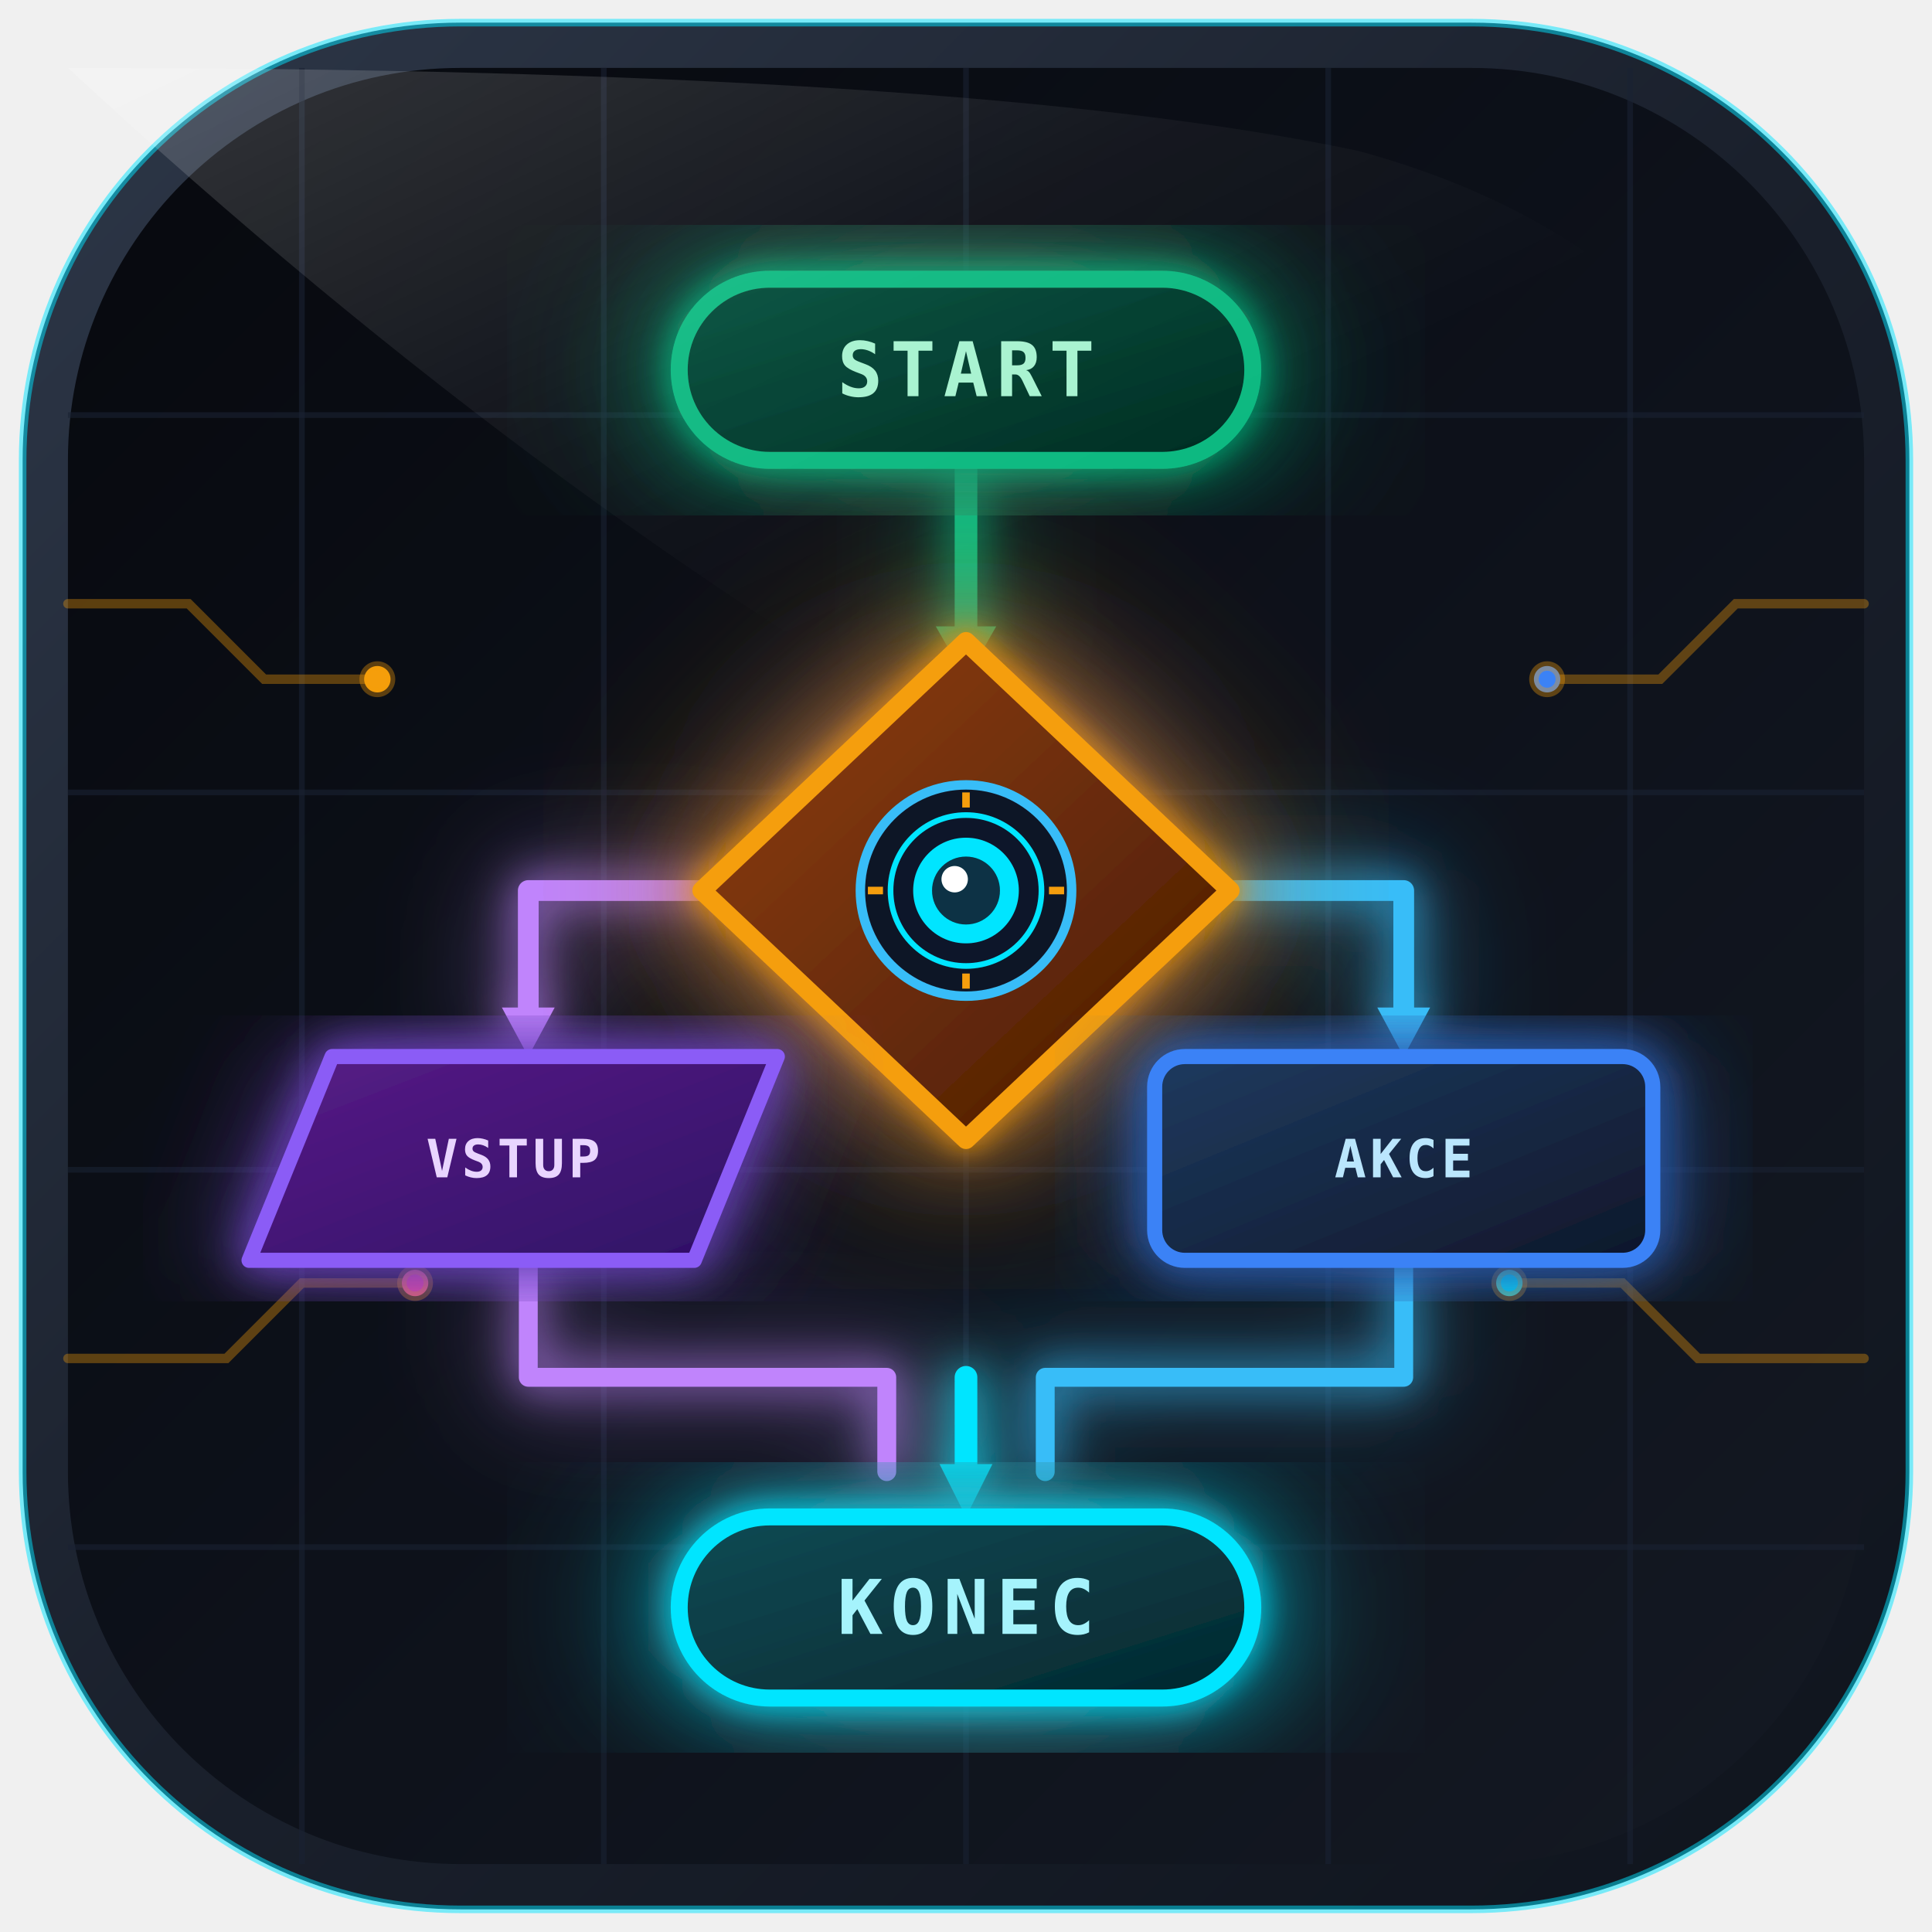
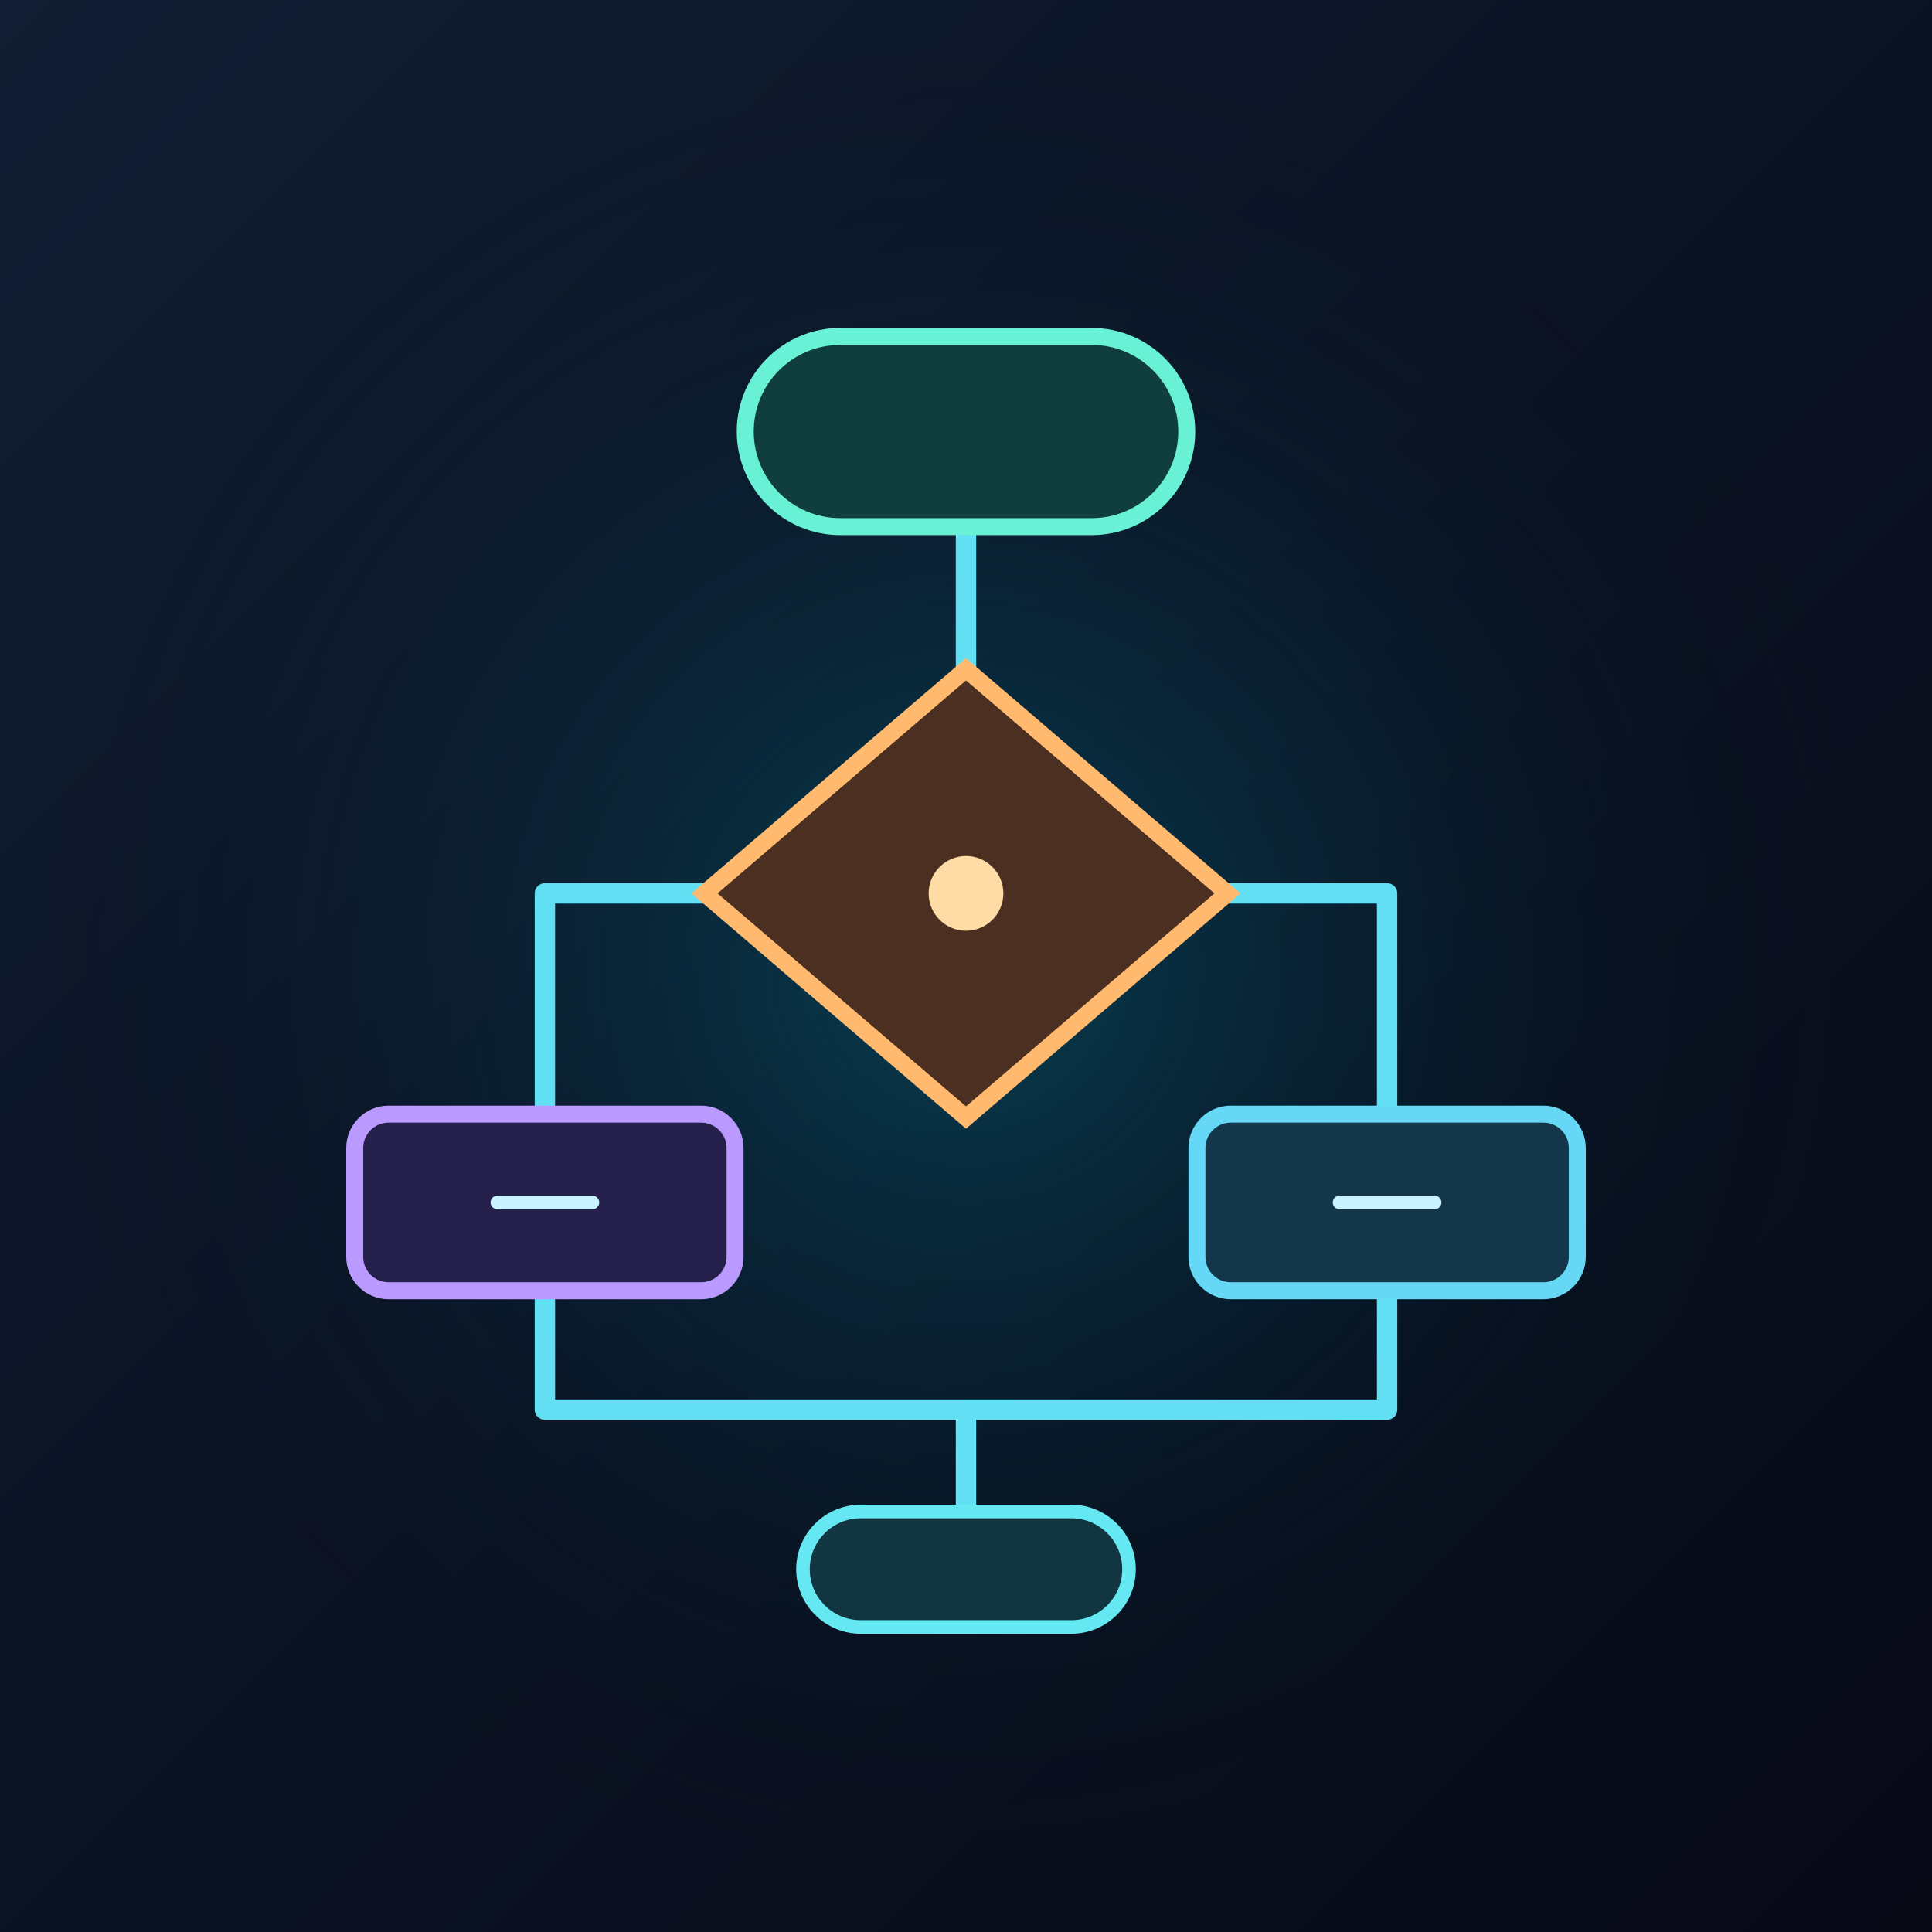
- <svg xmlns="http://www.w3.org/2000/svg" viewBox="0 0 512 512" width="512" height="512">
+ <svg xmlns="http://www.w3.org/2000/svg" width="512" height="512" viewBox="0 0 512 512">
  <defs>
-     <linearGradient id="cyber-bg" x1="0%" y1="0%" x2="100%" y2="100%">
-       <stop offset="0%" stop-color="#07090e" />
-       <stop offset="50%" stop-color="#0d111a" />
-       <stop offset="100%" stop-color="#141923" />
+     <linearGradient id="bg" x2="1" y2="1">
+       <stop stop-color="#101d32" />
+       <stop offset="1" stop-color="#070915" />
    </linearGradient>
-     <linearGradient id="bezel-metal" x1="0%" y1="0%" x2="100%" y2="100%">
-       <stop offset="0%" stop-color="#2d3748" />
-       <stop offset="50%" stop-color="#1a202c" />
-       <stop offset="100%" stop-color="#0f141d" />
+     <radialGradient id="halo">
+       <stop stop-color="#008fa8" stop-opacity=".35" />
+       <stop offset="1" stop-color="#020713" stop-opacity="0" />
+     </radialGradient>
+     <linearGradient id="edge" x2=".8" y2="1">
+       <stop stop-color="#a0ffff" />
+       <stop offset=".45" stop-color="#00d8f0" />
+       <stop offset="1" stop-color="#2263bd" />
    </linearGradient>
-     <linearGradient id="block-start-grad" x1="0%" y1="0%" x2="100%" y2="100%">
-       <stop offset="0%" stop-color="#064e3b" />
-       <stop offset="100%" stop-color="#022c22" />
+     <linearGradient id="metal" x2="1" y2="1">
+       <stop stop-color="#263b50" />
+       <stop offset=".5" stop-color="#102638" />
+       <stop offset="1" stop-color="#070e1f" />
    </linearGradient>
-     <linearGradient id="block-dec-grad" x1="0%" y1="0%" x2="100%" y2="100%">
-       <stop offset="0%" stop-color="#92400e" />
-       <stop offset="100%" stop-color="#451a03" />
+     <linearGradient id="lock" x2=".8" y2="1">
+       <stop stop-color="#f2a6ff" />
+       <stop offset=".5" stop-color="#e941f2" />
+       <stop offset="1" stop-color="#8537ff" />
    </linearGradient>
-     <linearGradient id="block-io-grad" x1="0%" y1="0%" x2="100%" y2="100%">
-       <stop offset="0%" stop-color="#581c87" />
-       <stop offset="100%" stop-color="#2e1065" />
-     </linearGradient>
-     <linearGradient id="block-proc-grad" x1="0%" y1="0%" x2="100%" y2="100%">
-       <stop offset="0%" stop-color="#1e3a5f" />
-       <stop offset="100%" stop-color="#0f172a" />
-     </linearGradient>
-     <linearGradient id="block-end-grad" x1="0%" y1="0%" x2="100%" y2="100%">
-       <stop offset="0%" stop-color="#0e4b55" />
-       <stop offset="100%" stop-color="#04272e" />
-     </linearGradient>
-     <filter id="neon-glow" x="-20%" y="-20%" width="140%" height="140%">
-       <feGaussianBlur stdDeviation="6" result="blur1" />
-       <feGaussianBlur stdDeviation="14" result="blur2" />
-       <feMerge>
-         <feMergeNode in="blur2" />
-         <feMergeNode in="blur1" />
-         <feMergeNode in="SourceGraphic" />
-       </feMerge>
+     <filter id="glow" x="-60%" y="-60%" width="220%" height="220%">
+       <feGaussianBlur stdDeviation="8" />
    </filter>
-     <filter id="intense-glow" x="-30%" y="-30%" width="160%" height="160%">
-       <feGaussianBlur stdDeviation="4" result="b1" />
-       <feGaussianBlur stdDeviation="12" result="b2" />
-       <feGaussianBlur stdDeviation="24" result="b3" />
-       <feMerge>
-         <feMergeNode in="b3" />
-         <feMergeNode in="b2" />
-         <feMergeNode in="b1" />
-         <feMergeNode in="SourceGraphic" />
-       </feMerge>
-     </filter>
-     <linearGradient id="glass-glare" x1="0%" y1="0%" x2="100%" y2="100%">
-       <stop offset="0%" stop-color="#ffffff" stop-opacity="0.18" />
-       <stop offset="35%" stop-color="#ffffff" stop-opacity="0.04" />
-       <stop offset="55%" stop-color="#ffffff" stop-opacity="0" />
-     </linearGradient>
  </defs>
-   <rect width="500" height="500" x="6" y="6" rx="116" fill="url(#bezel-metal)" stroke="#00e5ff" stroke-width="2" stroke-opacity="0.5" />
-   <rect width="476" height="476" x="18" y="18" rx="104" fill="url(#cyber-bg)" />
-   <g stroke="#1a2233" stroke-width="1.5" stroke-opacity="0.6">
-     <line x1="80" y1="18" x2="80" y2="494" />
-     <line x1="160" y1="18" x2="160" y2="494" />
-     <line x1="256" y1="18" x2="256" y2="494" />
-     <line x1="352" y1="18" x2="352" y2="494" />
-     <line x1="432" y1="18" x2="432" y2="494" />
-     <line x1="18" y1="110" x2="494" y2="110" />
-     <line x1="18" y1="210" x2="494" y2="210" />
-     <line x1="18" y1="310" x2="494" y2="310" />
-     <line x1="18" y1="410" x2="494" y2="410" />
+   <path fill="url(#bg)" d="M0 0h512v512H0z" />
+   <circle cx="256" cy="256" r="250" fill="url(#halo)" />
+   <g transform="translate(25.6 15.36) scale(.9)">
+     <g fill="none" stroke="#62dff2" stroke-width="6" stroke-linejoin="round">
+       <path d="M256 137v45M198 246h-66v65M314 246h66v65M132 358v40h248v-40M256 398v30" />
+     </g>
+     <rect x="191" y="82" width="130" height="56" rx="28" fill="#103d3d" stroke="#69f1d5" stroke-width="5" />
+     <path d="M256 180l77 66-77 66-77-66Z" fill="#4b3021" stroke="#ffba70" stroke-width="5" />
+     <rect x="76" y="311" width="112" height="52" rx="10" fill="#25204b" stroke="#bb9aff" stroke-width="5" />
+     <rect x="324" y="311" width="112" height="52" rx="10" fill="#13364b" stroke="#66d8f5" stroke-width="5" />
+     <rect x="208" y="428" width="96" height="34" rx="17" fill="#123641" stroke="#65e8f2" stroke-width="4" />
+     <circle cx="256" cy="246" r="11" fill="#ffdba5" />
+     <path d="M118 337h28M366 337h28" stroke="#c8f2ff" stroke-width="4" stroke-linecap="round" />
  </g>
-   <g stroke="#f59e0b" stroke-width="2.5" stroke-opacity="0.35" fill="none" stroke-linecap="round">
-     <path d="M 18 160 L 50 160 L 70 180 L 100 180" />
-     <path d="M 18 360 L 60 360 L 80 340 L 110 340" />
-     <path d="M 494 160 L 460 160 L 440 180 L 410 180" />
-     <path d="M 494 360 L 450 360 L 430 340 L 400 340" />
-     <circle cx="100" cy="180" r="3.5" fill="#f59e0b" />
-     <circle cx="110" cy="340" r="3.5" fill="#ec4899" />
-     <circle cx="410" cy="180" r="3.5" fill="#3b82f6" />
-     <circle cx="400" cy="340" r="3.5" fill="#00e5ff" />
-   </g>
-   <g filter="url(#neon-glow)" fill="none">
-     <path d="M 256 122 L 256 170" stroke="#10b981" stroke-width="6" stroke-linecap="round" />
-     <polygon points="256,180 248,166 264,166" fill="#10b981" />
-     <path d="M 198 236 L 140 236 L 140 270" stroke="#c084fc" stroke-width="5.5" stroke-linejoin="round" stroke-linecap="round" />
-     <polygon points="140,280 133,267 147,267" fill="#c084fc" />
-     <path d="M 314 236 L 372 236 L 372 270" stroke="#38bdf8" stroke-width="5.5" stroke-linejoin="round" stroke-linecap="round" />
-     <polygon points="372,280 365,267 379,267" fill="#38bdf8" />
-     <path d="M 140 334 L 140 365 L 235 365 L 235 390" stroke="#c084fc" stroke-width="5" stroke-linejoin="round" stroke-linecap="round" />
-     <path d="M 372 334 L 372 365 L 277 365 L 277 390" stroke="#38bdf8" stroke-width="5" stroke-linejoin="round" stroke-linecap="round" />
-     <path d="M 256 365 L 256 394" stroke="#00e5ff" stroke-width="6" stroke-linecap="round" />
-     <polygon points="256,402 249,388 263,388" fill="#00e5ff" />
-   </g>
-   <g filter="url(#intense-glow)">
-     <rect x="180" y="74" width="152" height="48" rx="24" fill="url(#block-start-grad)" stroke="#10b981" stroke-width="4.5" />
-     <text x="256" y="105" font-family="'JetBrains Mono', 'Syne', monospace" font-size="20" font-weight="900" fill="#a7f3d0" text-anchor="middle" letter-spacing="2">START</text>
-   </g>
-   <g filter="url(#intense-glow)">
-     <polygon points="256,170 326,236 256,302 186,236" fill="url(#block-dec-grad)" stroke="#f59e0b" stroke-width="5" stroke-linejoin="round" />
-     <circle cx="256" cy="236" r="28" fill="#111827" stroke="#38bdf8" stroke-width="2.5" />
-     <circle cx="256" cy="236" r="20" fill="#0f172a" stroke="#00e5ff" stroke-width="1.5" />
-     <circle cx="256" cy="236" r="14" fill="#00e5ff" />
-     <circle cx="256" cy="236" r="9" fill="#083344" />
-     <circle cx="253" cy="233" r="3.5" fill="#ffffff" />
-     <line x1="256" y1="210" x2="256" y2="214" stroke="#f59e0b" stroke-width="2" />
-     <line x1="256" y1="258" x2="256" y2="262" stroke="#f59e0b" stroke-width="2" />
-     <line x1="230" y1="236" x2="234" y2="236" stroke="#f59e0b" stroke-width="2" />
-     <line x1="278" y1="236" x2="282" y2="236" stroke="#f59e0b" stroke-width="2" />
-   </g>
-   <g filter="url(#neon-glow)">
-     <polygon points="88,280 206,280 184,334 66,334" fill="url(#block-io-grad)" stroke="#8b5cf6" stroke-width="4" stroke-linejoin="round" />
-     <text x="136" y="312" font-family="'JetBrains Mono', monospace" font-size="14" font-weight="800" fill="#e9d5ff" text-anchor="middle" letter-spacing="1">VSTUP</text>
-   </g>
-   <g filter="url(#neon-glow)">
-     <rect x="306" y="280" width="132" height="54" rx="8" fill="url(#block-proc-grad)" stroke="#3b82f6" stroke-width="4" />
-     <text x="372" y="312" font-family="'JetBrains Mono', monospace" font-size="14" font-weight="800" fill="#bae6fd" text-anchor="middle" letter-spacing="1">AKCE</text>
-   </g>
-   <g filter="url(#intense-glow)">
-     <rect x="180" y="402" width="152" height="48" rx="24" fill="url(#block-end-grad)" stroke="#00e5ff" stroke-width="4.5" />
-     <text x="256" y="433" font-family="'JetBrains Mono', 'Syne', monospace" font-size="20" font-weight="900" fill="#a5f3fc" text-anchor="middle" letter-spacing="2">KONEC</text>
-   </g>
-   <path d="M 18 18 Q 256 18 360 40 Q 470 70 488 180 Q 420 280 280 210 Q 150 140 18 18 Z" fill="url(#glass-glare)" pointer-events="none" />
</svg>
